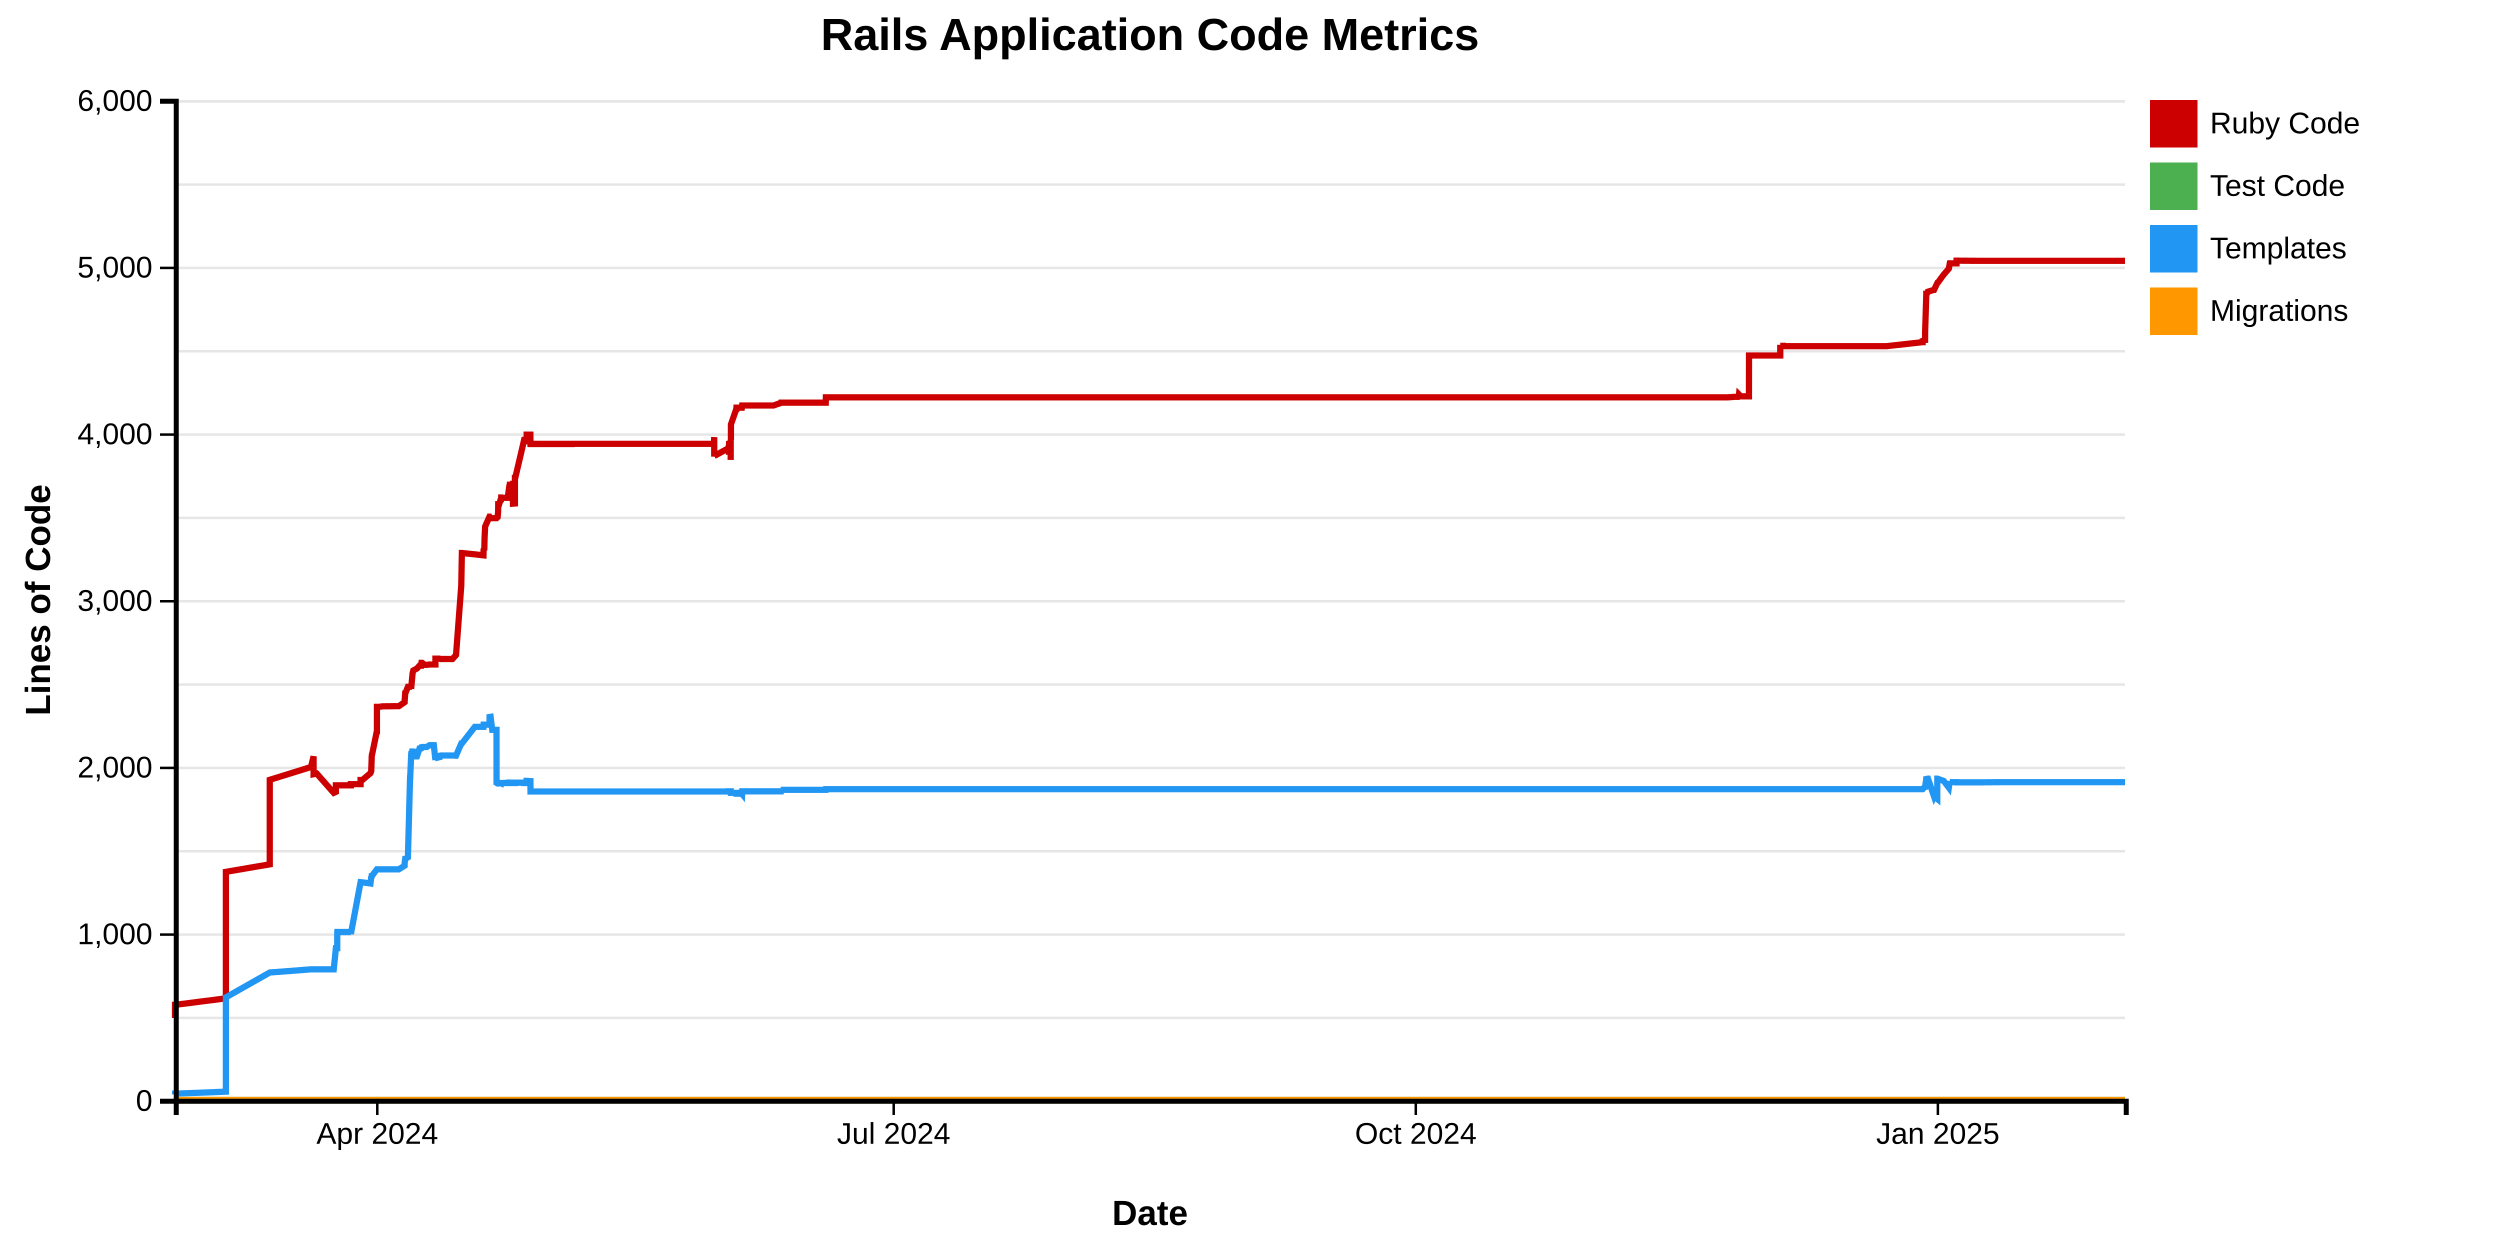
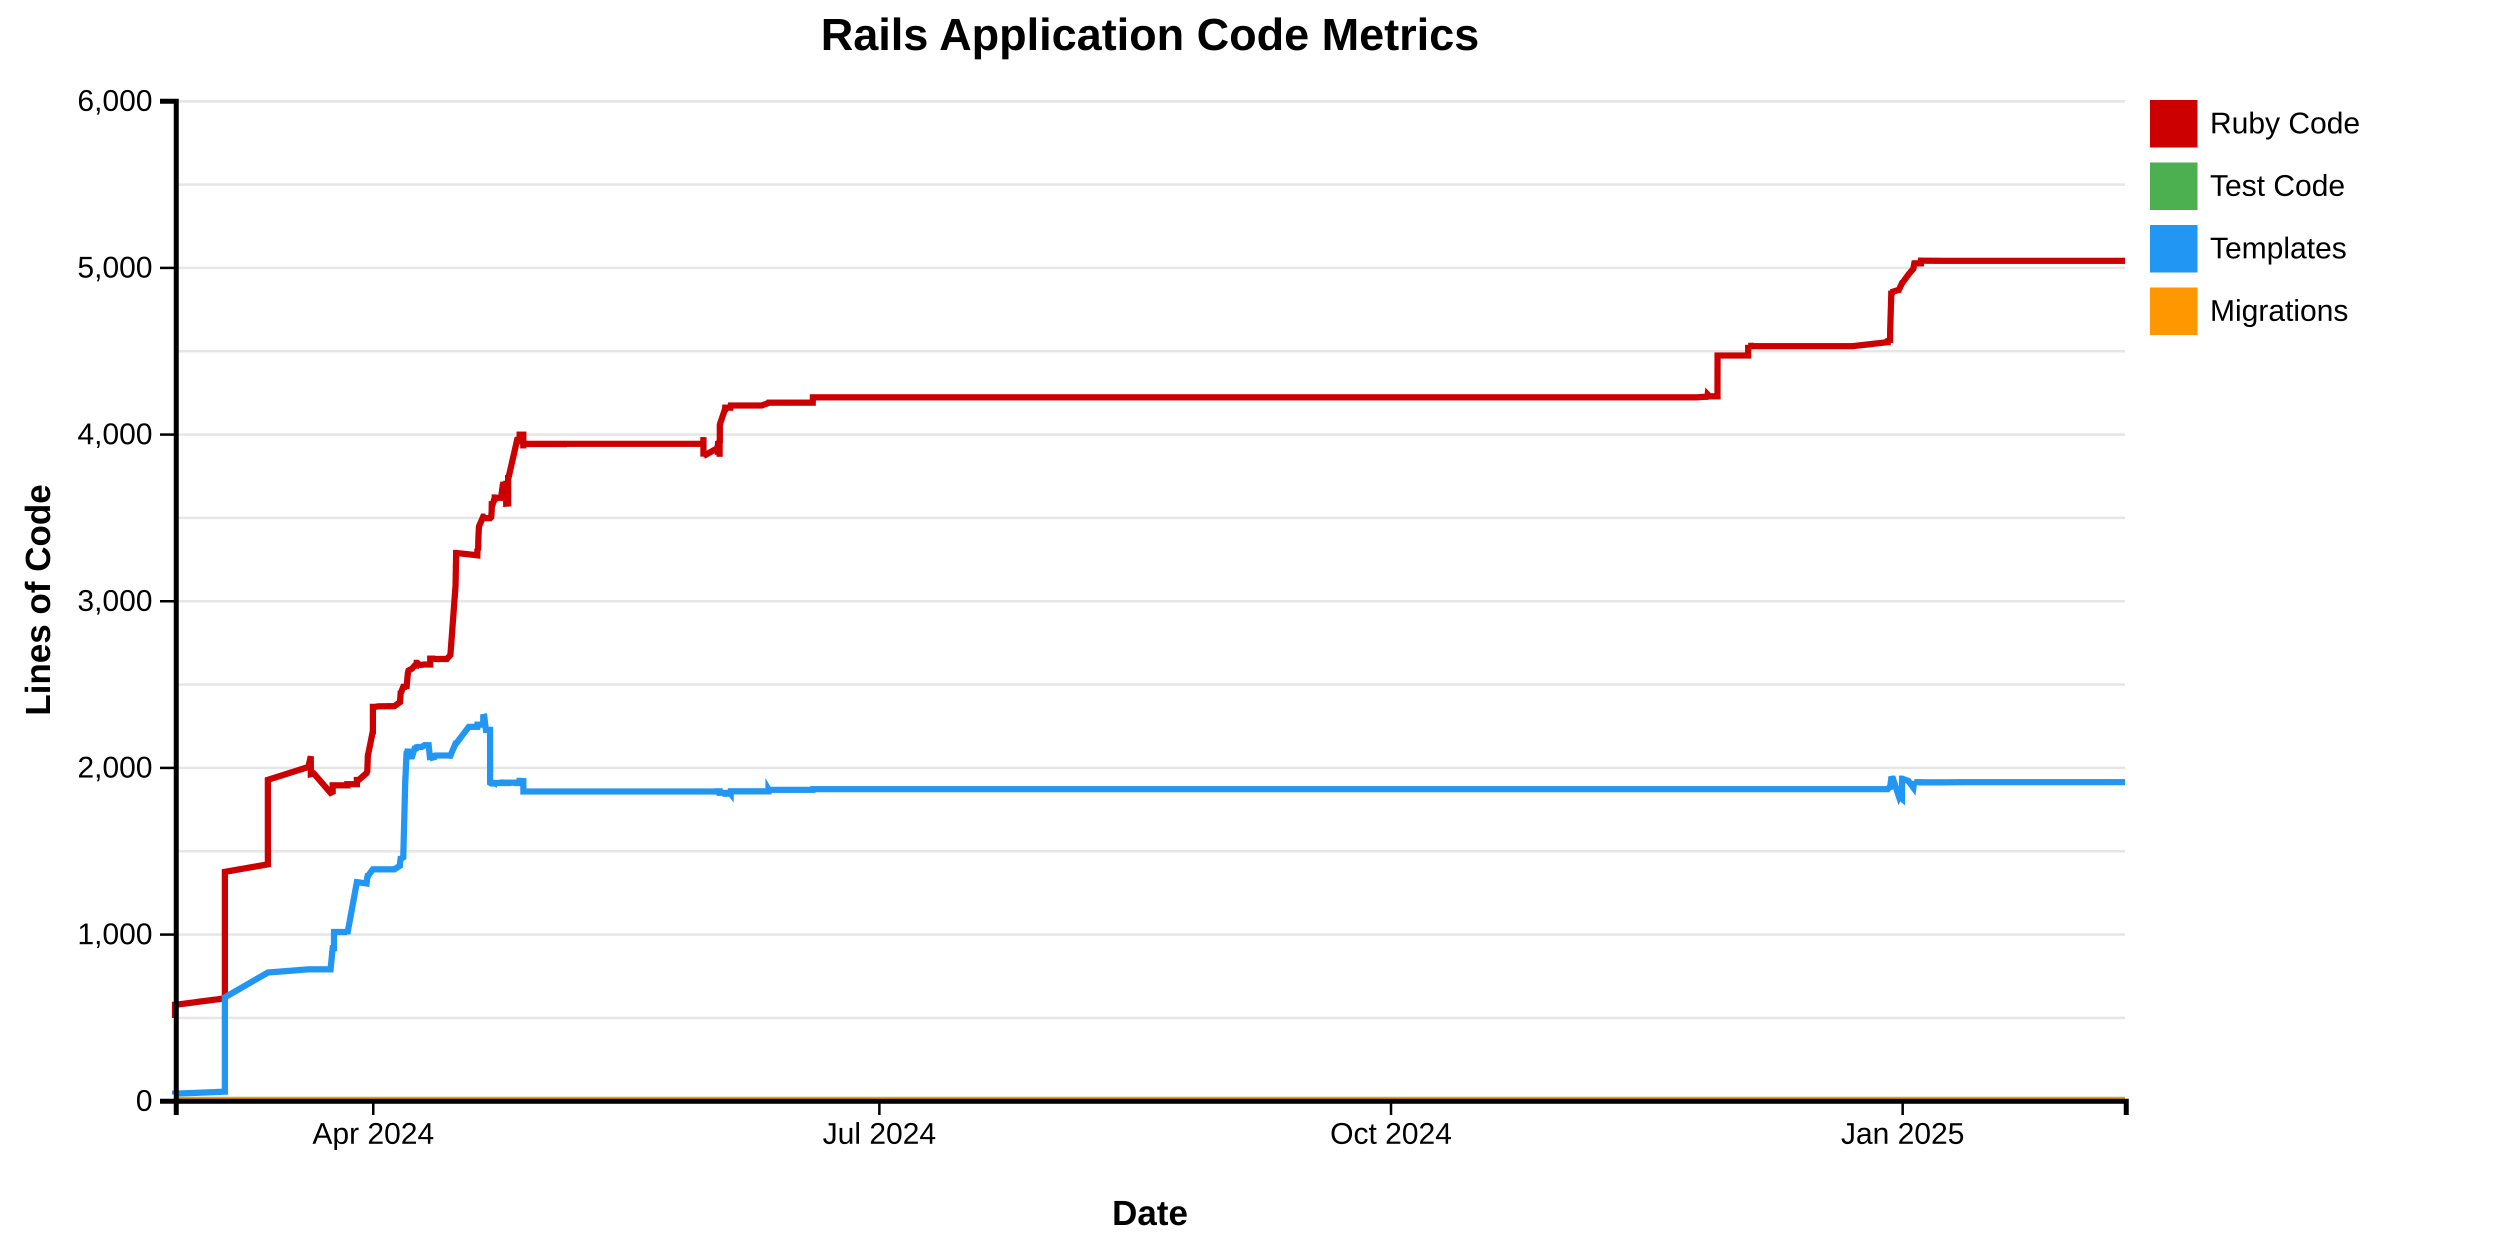
<svg xmlns="http://www.w3.org/2000/svg" width="1000" height="500">
  <rect width="100%" height="100%" fill="white" />
  <g transform="translate(70,40)">
    <g class="grid" opacity="0.1" fill="none" font-size="10" font-family="sans-serif" text-anchor="end">
      <path class="domain" stroke="currentColor" d="M780,400.5H0.5V0.5H780" />
      <g class="tick" opacity="1" transform="translate(0,400.5)">
        <line stroke="currentColor" x2="780" />
        <text fill="currentColor" x="-3" dy="0.32em" />
      </g>
      <g class="tick" opacity="1" transform="translate(0,367.1667)">
        <line stroke="currentColor" x2="780" />
        <text fill="currentColor" x="-3" dy="0.32em" />
      </g>
      <g class="tick" opacity="1" transform="translate(0,333.8333)">
        <line stroke="currentColor" x2="780" />
        <text fill="currentColor" x="-3" dy="0.32em" />
      </g>
      <g class="tick" opacity="1" transform="translate(0,300.5)">
        <line stroke="currentColor" x2="780" />
        <text fill="currentColor" x="-3" dy="0.32em" />
      </g>
      <g class="tick" opacity="1" transform="translate(0,267.1667)">
        <line stroke="currentColor" x2="780" />
        <text fill="currentColor" x="-3" dy="0.32em" />
      </g>
      <g class="tick" opacity="1" transform="translate(0,233.8333)">
        <line stroke="currentColor" x2="780" />
        <text fill="currentColor" x="-3" dy="0.32em" />
      </g>
      <g class="tick" opacity="1" transform="translate(0,200.5)">
        <line stroke="currentColor" x2="780" />
        <text fill="currentColor" x="-3" dy="0.32em" />
      </g>
      <g class="tick" opacity="1" transform="translate(0,167.1667)">
        <line stroke="currentColor" x2="780" />
        <text fill="currentColor" x="-3" dy="0.32em" />
      </g>
      <g class="tick" opacity="1" transform="translate(0,133.8333)">
        <line stroke="currentColor" x2="780" />
        <text fill="currentColor" x="-3" dy="0.32em" />
      </g>
      <g class="tick" opacity="1" transform="translate(0,100.5)">
        <line stroke="currentColor" x2="780" />
        <text fill="currentColor" x="-3" dy="0.32em" />
      </g>
      <g class="tick" opacity="1" transform="translate(0,67.16667)">
        <line stroke="currentColor" x2="780" />
        <text fill="currentColor" x="-3" dy="0.32em" />
      </g>
      <g class="tick" opacity="1" transform="translate(0,33.83333)">
        <line stroke="currentColor" x2="780" />
        <text fill="currentColor" x="-3" dy="0.32em" />
      </g>
      <g class="tick" opacity="1" transform="translate(0,0.5)">
        <line stroke="currentColor" x2="780" />
        <text fill="currentColor" x="-3" dy="0.32em" />
      </g>
    </g>
-     <path fill="none" stroke="#CC0000" stroke-width="2.5" d="M0,367.2L0.017,361.933L0.024,361.933L0.025,361.933L20.354,359.333L20.355,308.733L37.902,305.733L37.902,305.467L37.903,295.333L37.903,294.133L37.905,271.933L54.411,266.8L55.435,262.533L55.435,269.667L56.662,269.4L63.495,277.133L64.353,276.733L64.355,274.133L64.895,274.133L64.909,274.133L64.922,274.133L70.347,274.133L70.347,273.667L74.229,273.667L74.23,272L74.957,272L78.183,269.267L78.484,268.467L78.659,263.867L78.686,262.533L78.695,262.467L78.699,262.467L80.745,252.467L80.757,252.467L80.758,252.467L80.76,252.467L80.766,252.467L80.779,242.733L80.78,242.733L81.211,242.733L81.593,242.733L81.624,242.733L83.016,242.533L88.292,242.467L88.295,242.467L88.297,242.467L88.302,242.467L88.384,242.467L89.52,242.467L89.533,242.467L91.842,240.867L91.842,240.867L91.845,240.733L92.071,237.467L92.081,237.467L93.168,234.733L93.177,234.733L94.012,234.733L94.05,234.733L94.06,234.733L94.458,234.4L94.462,234.4L94.524,234.4L94.531,234.4L94.54,234.4L94.555,234.4L94.596,233.933L95.054,229.2L95.314,228.2L96.784,227.4L97.797,226.267L98.449,226.267L98.602,225.133L98.868,225.133L99.817,225.933L100.685,225.933L100.695,225.933L101.841,225.8L103.52,225.8L104.173,225.8L104.173,223.467L104.18,223.467L105.774,223.467L105.776,223.467L106.308,223.6L109.671,223.6L109.678,223.6L109.684,223.6L109.71,223.6L110.988,223.6L112.413,222L114.506,194.267L114.749,181.2L114.75,181.2L119.923,181.733L123.395,182.133L123.452,179.4L123.713,180.133L123.83,175.2L124.057,170.6L125.795,166.667L125.799,166.667L125.835,166.667L126.236,167.267L126.892,167.267L126.907,167.267L126.909,167.267L128.259,167.267L128.293,167.267L128.604,167.267L128.623,167.267L129.055,166.867L129.247,164.6L129.29,161.667L129.309,161.667L129.318,162.667L129.332,162.667L129.34,162.667L130.291,159.733L130.44,159.733L130.453,159.733L130.504,159.467L130.508,159.067L130.508,159L130.72,159L130.723,159L131.585,159.133L132.925,159.133L132.972,159.133L133.039,159.133L133.04,159.133L133.043,159.133L133.063,159.133L133.858,153.667L133.939,154L133.955,154L133.973,153.867L133.995,152.667L134.006,153.533L134.012,153.533L134.013,153.533L134.013,153.533L134.057,153.533L134.059,153.533L134.876,153.533L135.053,153.533L135.058,153.533L135.185,161.467L135.971,161.4L135.971,151.2L136.029,151.2L136.029,151.467L136.029,151.467L139.661,135.933L139.661,135.933L139.662,135.933L139.662,135.933L139.666,135.933L140.47,135.933L140.667,136.467L140.667,136.467L140.668,136.467L140.668,135.933L140.669,133.867L140.669,133.867L140.671,133.867L142.155,133.867L142.156,134.4L142.156,138.133L142.156,138.133L142.157,138.133L142.165,136.067L142.173,135.867L142.207,137.6L144.14,137.6L159.883,137.6L142.475,137.533L215.634,137.533L215.654,135.333L215.688,134.867L215.689,142.667L215.696,142.4L221.532,139.2L221.534,138.6L221.535,138.6L221.536,138.533L221.537,137.8L221.537,138.467L221.537,138.4L221.546,138.267L221.559,140.667L221.61,140.667L221.612,139.533L221.612,138.933L221.613,138.533L221.636,137.6L221.638,137.6L222.041,137L222.042,138.733L222.277,136.467L222.278,142.733L222.278,142.733L222.278,142.733L222.279,142.733L222.279,141.333L222.279,139.933L222.279,136.333L222.37,135.867L222.37,135.867L222.37,136L222.37,136L222.37,136L222.371,135.933L222.371,135.933L222.371,134.667L222.371,131.333L222.372,129.8L224.514,123.6L224.518,123.6L224.55,123.6L224.58,123.067L226.739,123.067L226.849,122.2L226.896,122.2L239.377,122.2L242.244,121.2L242.245,121.133L242.282,121.067L244.163,121.067L244.168,121.067L254.01,121.067L255.19,121.067L255.195,121.067L255.197,121.067L255.211,121.067L255.219,121.067L255.227,121.067L255.228,121.067L255.229,121.067L255.231,121.067L255.234,121.067L255.234,121.067L255.238,121.067L255.239,121.067L255.267,121.067L255.269,121.067L260.301,121.067L260.353,118.933L263.311,118.933L263.348,118.933L265.131,118.933L265.135,118.933L265.147,118.933L271.207,118.933L281.438,118.933L287.189,118.933L297.323,118.933L298.449,118.933L298.45,118.933L298.45,118.933L298.452,118.933L298.452,118.933L303.001,118.933L318.812,118.933L334.687,118.933L350.709,118.933L366.471,118.933L377.891,118.933L382.489,118.933L398.223,118.933L414.104,118.933L419.098,118.933L419.099,118.933L419.117,118.933L430.059,118.933L430.314,118.933L446.04,118.933L446.22,118.933L461.834,118.933L477.686,118.933L493.655,118.933L509.491,118.933L525.48,118.933L525.667,118.933L541.28,118.933L557.316,118.933L573.047,118.933L589.174,118.933L605.226,118.933L621.124,118.933L623.922,118.733L623.95,118.733L625.099,118.733L625.117,118.733L625.137,118.733L625.166,118.733L625.524,118.2L625.563,118.2L625.604,117.8L626.33,118.533L627.378,118.533L627.387,118.533L629.579,118.533L629.607,102.2L637,102.2L642.101,102.2L642.102,97.933L642.107,98.333L643.213,98.333L643.214,98.333L643.225,98.467L643.602,98.467L645.499,98.467L646.137,98.467L646.147,98.467L652.864,98.467L668.667,98.467L684.621,98.467L699.051,96.867L699.058,96.867L699.069,96.333L699.968,95.933L700.027,95.933L700.035,95.933L700.051,92.667L700.511,77.933L700.512,76.4L700.512,76.267L700.516,77.867L701.154,76.867L701.199,76.667L703.595,75.933L703.624,75.933L704.903,73.267L704.928,73.267L704.95,73.267L704.972,73.267L707.516,69.8L709.535,67.467L709.906,65.4L709.919,65.4L709.954,65.333L712.609,65.333L712.627,64.267L720.917,64.333L721.321,64.333L722.613,64.333L729.958,64.333L732.294,64.333L740.874,64.333L740.874,64.333L740.877,64.333L740.877,64.333L748.004,64.333L748.005,64.333L748.005,64.333L748.005,64.333L748.006,64.333L748.008,64.333L748.009,64.333L748.606,64.333L748.607,64.333L761.428,64.333L764.229,64.333L764.23,64.333L777.32,64.333L780,64.333" />
-     <path fill="none" stroke="#4CAF50" stroke-width="2.5" d="M0,400L0.017,400L0.024,400L0.025,400L20.354,400L20.355,400L37.902,400L37.902,400L37.903,400L37.903,400L37.905,400L54.411,400L55.435,400L55.435,400L56.662,400L63.495,400L64.353,400L64.355,400L64.895,400L64.909,400L64.922,400L70.347,400L70.347,400L74.229,400L74.23,400L74.957,400L78.183,400L78.484,400L78.659,400L78.686,400L78.695,400L78.699,400L80.745,400L80.757,400L80.758,400L80.76,400L80.766,400L80.779,400L80.78,400L81.211,400L81.593,400L81.624,400L83.016,400L88.292,400L88.295,400L88.297,400L88.302,400L88.384,400L89.52,400L89.533,400L91.842,400L91.842,400L91.845,400L92.071,400L92.081,400L93.168,400L93.177,400L94.012,400L94.05,400L94.06,400L94.458,400L94.462,400L94.524,400L94.531,400L94.54,400L94.555,400L94.596,400L95.054,400L95.314,400L96.784,400L97.797,400L98.449,400L98.602,400L98.868,400L99.817,400L100.685,400L100.695,400L101.841,400L103.52,400L104.173,400L104.173,400L104.18,400L105.774,400L105.776,400L106.308,400L109.671,400L109.678,400L109.684,400L109.71,400L110.988,400L112.413,400L114.506,400L114.749,400L114.75,400L119.923,400L123.395,400L123.452,400L123.713,400L123.83,400L124.057,400L125.795,400L125.799,400L125.835,400L126.236,400L126.892,400L126.907,400L126.909,400L128.259,400L128.293,400L128.604,400L128.623,400L129.055,400L129.247,400L129.29,400L129.309,400L129.318,400L129.332,400L129.34,400L130.291,400L130.44,400L130.453,400L130.504,400L130.508,400L130.508,400L130.72,400L130.723,400L131.585,400L132.925,400L132.972,400L133.039,400L133.04,400L133.043,400L133.063,400L133.858,400L133.939,400L133.955,400L133.973,400L133.995,400L134.006,400L134.012,400L134.013,400L134.013,400L134.057,400L134.059,400L134.876,400L135.053,400L135.058,400L135.185,400L135.971,400L135.971,400L136.029,400L136.029,400L136.029,400L139.661,400L139.661,400L139.662,400L139.662,400L139.666,400L140.47,400L140.667,400L140.667,400L140.668,400L140.668,400L140.669,400L140.669,400L140.671,400L142.155,400L142.156,400L142.156,400L142.156,400L142.157,400L142.165,400L142.173,400L142.207,400L144.14,400L159.883,400L142.475,400L215.634,400L215.654,400L215.688,400L215.689,400L215.696,400L221.532,400L221.534,400L221.535,400L221.536,400L221.537,400L221.537,400L221.537,400L221.546,400L221.559,400L221.61,400L221.612,400L221.612,400L221.613,400L221.636,400L221.638,400L222.041,400L222.042,400L222.277,400L222.278,400L222.278,400L222.278,400L222.279,400L222.279,400L222.279,400L222.279,400L222.37,400L222.37,400L222.37,400L222.37,400L222.37,400L222.371,400L222.371,400L222.371,400L222.371,400L222.372,400L224.514,400L224.518,400L224.55,400L224.58,400L226.739,400L226.849,400L226.896,400L239.377,400L242.244,400L242.245,400L242.282,400L244.163,400L244.168,400L254.01,400L255.19,400L255.195,400L255.197,400L255.211,400L255.219,400L255.227,400L255.228,400L255.229,400L255.231,400L255.234,400L255.234,400L255.238,400L255.239,400L255.267,400L255.269,400L260.301,400L260.353,400L263.311,400L263.348,400L265.131,400L265.135,400L265.147,400L271.207,400L281.438,400L287.189,400L297.323,400L298.449,400L298.45,400L298.45,400L298.452,400L298.452,400L303.001,400L318.812,400L334.687,400L350.709,400L366.471,400L377.891,400L382.489,400L398.223,400L414.104,400L419.098,400L419.099,400L419.117,400L430.059,400L430.314,400L446.04,400L446.22,400L461.834,400L477.686,400L493.655,400L509.491,400L525.48,400L525.667,400L541.28,400L557.316,400L573.047,400L589.174,400L605.226,400L621.124,400L623.922,400L623.95,400L625.099,400L625.117,400L625.137,400L625.166,400L625.524,400L625.563,400L625.604,400L626.33,400L627.378,400L627.387,400L629.579,400L629.607,400L637,400L642.101,400L642.102,400L642.107,400L643.213,400L643.214,400L643.225,400L643.602,400L645.499,400L646.137,400L646.147,400L652.864,400L668.667,400L684.621,400L699.051,400L699.058,400L699.069,400L699.968,400L700.027,400L700.035,400L700.051,400L700.511,400L700.512,400L700.512,400L700.516,400L701.154,400L701.199,400L703.595,400L703.624,400L704.903,400L704.928,400L704.95,400L704.972,400L707.516,400L709.535,400L709.906,400L709.919,400L709.954,400L712.609,400L712.627,400L720.917,400L721.321,400L722.613,400L729.958,400L732.294,400L740.874,400L740.874,400L740.877,400L740.877,400L748.004,400L748.005,400L748.005,400L748.005,400L748.006,400L748.008,400L748.009,400L748.606,400L748.607,400L761.428,400L764.229,400L764.23,400L777.32,400L780,400" />
-     <path fill="none" stroke="#2196F3" stroke-width="2.5" d="M0,397.8L0.017,397.467L0.024,397.467L0.025,397.467L20.354,396.667L20.355,358.933L37.902,349L37.902,349L37.903,349L37.903,349L37.905,349L54.411,347.733L55.435,347.733L55.435,347.733L56.662,347.733L63.495,347.733L64.353,339.267L64.355,339.267L64.895,339.267L64.909,333L64.922,332.8L70.347,332.8L70.347,333.6L74.229,312.867L74.23,312.867L74.957,312.933L78.183,313.4L78.484,310.933L78.659,310.733L78.686,310.467L78.695,310.467L78.699,310.467L80.745,307.733L80.757,307.733L80.758,307.733L80.76,307.733L80.766,307.733L80.779,307.733L80.78,307.733L81.211,307.733L81.593,307.733L81.624,307.733L83.016,307.733L88.292,307.733L88.295,307.733L88.297,307.733L88.302,307.733L88.384,307.733L89.52,307.733L89.533,307.733L91.842,306.267L91.842,306.267L91.845,305.333L92.071,303.6L92.081,303.6L93.168,302.933L93.177,302.533L94.012,271.4L94.05,271.4L94.06,271.4L94.458,262.267L94.462,262.267L94.524,261.533L94.531,261.533L94.54,261.533L94.555,261.533L94.596,262.333L95.054,259.533L95.314,262.533L96.784,262.533L97.797,259.4L98.449,259.333L98.602,258.867L98.868,258.8L99.817,258.8L100.685,258.8L100.695,258.8L101.841,258.067L103.52,258.067L104.173,264L104.173,263.267L104.18,263.267L105.774,262.867L105.776,262.333L106.308,262.2L109.671,262.2L109.678,262.2L109.684,262.2L109.71,262.2L110.988,262.2L112.413,262.267L114.506,257.4L114.749,257.4L114.75,257.4L119.923,250.733L123.395,250.733L123.452,249.867L123.713,249.867L123.83,249.867L124.057,249.867L125.795,249.867L125.799,249.867L125.835,246.8L126.236,246.733L126.892,251.933L126.907,251.933L126.909,251.933L128.259,251.933L128.293,251.933L128.604,251.933L128.623,273.133L129.055,273.4L129.247,273.4L129.29,273.4L129.309,273.4L129.318,273.4L129.332,273.4L129.34,273.4L130.291,273.267L130.44,273.333L130.453,273.267L130.504,273.2L130.508,273.2L130.508,273.2L130.72,273.2L130.723,273.2L131.585,273.2L132.925,273.067L132.972,273.2L133.039,273.2L133.04,273.2L133.043,273.2L133.063,273.2L133.858,273.067L133.939,273.067L133.955,273.067L133.973,273.067L133.995,273.067L134.006,273.067L134.012,273.067L134.013,273.067L134.013,273.067L134.057,273.2L134.059,273.2L134.876,273.2L135.053,273.2L135.058,273.2L135.185,273.2L135.971,273.2L135.971,273.2L136.029,273.2L136.029,273.2L136.029,273.067L139.661,273.067L139.661,273.067L139.662,273.2L139.662,273.2L139.666,273.2L140.47,273.2L140.667,273.2L140.667,273.2L140.668,273.2L140.668,272.333L140.669,272.333L140.669,272.333L140.671,272.333L142.155,272.467L142.156,272.467L142.156,272.467L142.156,273.267L142.157,273.267L142.165,273.267L142.173,273.267L142.207,276.6L144.14,276.6L159.883,276.6L142.475,276.6L215.634,276.6L215.654,276.6L215.688,276.6L215.689,276.6L215.696,276.6L221.532,276.6L221.534,276.533L221.535,276.533L221.536,276.533L221.537,276.533L221.537,276.533L221.537,276.533L221.546,276.533L221.559,276.533L221.61,276.533L221.612,276.533L221.612,276.533L221.613,276.533L221.636,276.533L221.638,276.533L222.041,276.533L222.042,276.533L222.277,276.533L222.278,276.533L222.278,276.533L222.278,276.533L222.279,276.867L222.279,276.867L222.279,276.867L222.279,276.867L222.37,277.067L222.37,277.067L222.37,277.067L222.37,277.133L222.37,277.133L222.371,277.133L222.371,277.133L222.371,277.133L222.371,277.133L222.372,277.133L224.514,277.133L224.518,277.133L224.55,277.467L224.58,277.467L226.739,277.467L226.849,277.6L226.896,276.533L239.377,276.533L242.244,276.533L242.245,275.867L242.282,275.933L244.163,275.933L244.168,275.933L254.01,275.933L255.19,275.933L255.195,275.933L255.197,275.933L255.211,275.933L255.219,275.933L255.227,275.933L255.228,275.933L255.229,275.933L255.231,275.933L255.234,275.933L255.234,275.933L255.238,275.933L255.239,275.933L255.267,275.933L255.269,275.933L260.301,275.933L260.353,275.667L263.311,275.667L263.348,275.667L265.131,275.667L265.135,275.667L265.147,275.667L271.207,275.667L281.438,275.667L287.189,275.667L297.323,275.667L298.449,275.667L298.45,275.667L298.45,275.667L298.452,275.667L298.452,275.667L303.001,275.667L318.812,275.667L334.687,275.667L350.709,275.667L366.471,275.667L377.891,275.667L382.489,275.667L398.223,275.667L414.104,275.667L419.098,275.667L419.099,275.667L419.117,275.667L430.059,275.667L430.314,275.667L446.04,275.667L446.22,275.667L461.834,275.667L477.686,275.667L493.655,275.667L509.491,275.667L525.48,275.667L525.667,275.667L541.28,275.667L557.316,275.667L573.047,275.667L589.174,275.667L605.226,275.667L621.124,275.667L623.922,275.667L623.95,275.667L625.099,275.667L625.117,275.667L625.137,275.667L625.166,275.667L625.524,275.667L625.563,275.667L625.604,275.667L626.33,275.667L627.378,275.667L627.387,275.667L629.579,275.667L629.607,275.667L637,275.667L642.101,275.667L642.102,275.667L642.107,275.667L643.213,275.667L643.214,275.667L643.225,275.667L643.602,275.667L645.499,275.667L646.137,275.667L646.147,275.667L652.864,275.667L668.667,275.667L684.621,275.667L699.051,275.667L699.058,275.667L699.069,275.667L699.968,274.667L700.027,274.667L700.035,274.667L700.051,274.667L700.511,271.6L700.512,273L700.512,273L700.516,271.6L701.154,271.467L701.199,271.467L703.595,278.533L703.624,278.467L704.903,279.533L704.928,271.467L704.95,271.467L704.972,271.467L707.516,272.4L709.535,275.067L709.906,272.467L709.919,272.867L709.954,272.867L712.609,272.867L712.627,272.933L720.917,272.933L721.321,272.933L722.613,272.933L729.958,272.867L732.294,272.867L740.874,272.867L740.874,272.867L740.877,272.867L740.877,272.867L748.004,272.867L748.005,272.867L748.005,272.867L748.005,272.867L748.006,272.867L748.008,272.867L748.009,272.867L748.606,272.867L748.607,272.867L761.428,272.867L764.229,272.867L764.23,272.867L777.32,272.867L780,272.867" />
-     <path fill="none" stroke="#FF9800" stroke-width="2.5" d="M0,400L0.017,400L0.024,400L0.025,400L20.354,400L20.355,400L37.902,400L37.902,400L37.903,400L37.903,400L37.905,400L54.411,400L55.435,400L55.435,400L56.662,400L63.495,400L64.353,400L64.355,400L64.895,400L64.909,400L64.922,400L70.347,400L70.347,400L74.229,400L74.23,400L74.957,400L78.183,400L78.484,400L78.659,400L78.686,400L78.695,400L78.699,400L80.745,400L80.757,400L80.758,400L80.76,400L80.766,400L80.779,400L80.78,400L81.211,400L81.593,400L81.624,400L83.016,400L88.292,400L88.295,400L88.297,400L88.302,400L88.384,400L89.52,400L89.533,400L91.842,400L91.842,400L91.845,400L92.071,400L92.081,400L93.168,400L93.177,400L94.012,400L94.05,400L94.06,400L94.458,400L94.462,400L94.524,400L94.531,400L94.54,400L94.555,400L94.596,400L95.054,400L95.314,400L96.784,400L97.797,400L98.449,400L98.602,400L98.868,400L99.817,400L100.685,400L100.695,400L101.841,400L103.52,400L104.173,400L104.173,400L104.18,400L105.774,400L105.776,400L106.308,400L109.671,400L109.678,400L109.684,400L109.71,400L110.988,400L112.413,400L114.506,400L114.749,400L114.75,400L119.923,400L123.395,400L123.452,400L123.713,400L123.83,400L124.057,400L125.795,400L125.799,400L125.835,400L126.236,400L126.892,400L126.907,400L126.909,400L128.259,400L128.293,400L128.604,400L128.623,400L129.055,400L129.247,400L129.29,400L129.309,400L129.318,400L129.332,400L129.34,400L130.291,400L130.44,400L130.453,400L130.504,400L130.508,400L130.508,400L130.72,400L130.723,400L131.585,400L132.925,400L132.972,400L133.039,400L133.04,400L133.043,400L133.063,400L133.858,400L133.939,400L133.955,400L133.973,400L133.995,400L134.006,400L134.012,400L134.013,400L134.013,400L134.057,400L134.059,400L134.876,400L135.053,400L135.058,400L135.185,400L135.971,400L135.971,400L136.029,400L136.029,400L136.029,400L139.661,400L139.661,400L139.662,400L139.662,400L139.666,400L140.47,400L140.667,400L140.667,400L140.668,400L140.668,400L140.669,400L140.669,400L140.671,400L142.155,400L142.156,400L142.156,400L142.156,400L142.157,400L142.165,400L142.173,400L142.207,400L144.14,400L159.883,400L142.475,400L215.634,400L215.654,400L215.688,400L215.689,400L215.696,400L221.532,400L221.534,400L221.535,400L221.536,400L221.537,400L221.537,400L221.537,400L221.546,400L221.559,400L221.61,400L221.612,400L221.612,400L221.613,400L221.636,400L221.638,400L222.041,400L222.042,400L222.277,400L222.278,400L222.278,400L222.278,400L222.279,400L222.279,400L222.279,400L222.279,400L222.37,400L222.37,400L222.37,400L222.37,400L222.37,400L222.371,400L222.371,400L222.371,400L222.371,400L222.372,400L224.514,400L224.518,400L224.55,400L224.58,400L226.739,400L226.849,400L226.896,400L239.377,400L242.244,400L242.245,400L242.282,400L244.163,400L244.168,400L254.01,400L255.19,400L255.195,400L255.197,400L255.211,400L255.219,400L255.227,400L255.228,400L255.229,400L255.231,400L255.234,400L255.234,400L255.238,400L255.239,400L255.267,400L255.269,400L260.301,400L260.353,400L263.311,400L263.348,400L265.131,400L265.135,400L265.147,400L271.207,400L281.438,400L287.189,400L297.323,400L298.449,400L298.45,400L298.45,400L298.452,400L298.452,400L303.001,400L318.812,400L334.687,400L350.709,400L366.471,400L377.891,400L382.489,400L398.223,400L414.104,400L419.098,400L419.099,400L419.117,400L430.059,400L430.314,400L446.04,400L446.22,400L461.834,400L477.686,400L493.655,400L509.491,400L525.48,400L525.667,400L541.28,400L557.316,400L573.047,400L589.174,400L605.226,400L621.124,400L623.922,400L623.95,400L625.099,400L625.117,400L625.137,400L625.166,400L625.524,400L625.563,400L625.604,400L626.33,400L627.378,400L627.387,400L629.579,400L629.607,400L637,400L642.101,400L642.102,400L642.107,400L643.213,400L643.214,400L643.225,400L643.602,400L645.499,400L646.137,400L646.147,400L652.864,400L668.667,400L684.621,400L699.051,400L699.058,400L699.069,400L699.968,400L700.027,400L700.035,400L700.051,400L700.511,400L700.512,400L700.512,400L700.516,400L701.154,400L701.199,400L703.595,400L703.624,400L704.903,400L704.928,400L704.95,400L704.972,400L707.516,400L709.535,400L709.906,400L709.919,400L709.954,400L712.609,400L712.627,400L720.917,400L721.321,400L722.613,400L729.958,400L732.294,400L740.874,400L740.874,400L740.877,400L740.877,400L748.004,400L748.005,400L748.005,400L748.005,400L748.006,400L748.008,400L748.009,400L748.606,400L748.607,400L761.428,400L764.229,400L764.23,400L777.32,400L780,400" />
+     <path fill="none" stroke="#CC0000" stroke-width="2.5" d="M0,367.2L0.017,361.933L0.023,361.933L0.024,361.933L19.947,359.333L19.949,308.733L37.144,305.733L37.145,305.467L37.145,295.333L37.146,294.133L37.147,271.933L53.324,266.8L54.326,262.533L54.327,269.667L55.53,269.4L62.226,277.133L63.067,276.733L63.068,274.133L63.597,274.133L63.611,274.133L63.624,274.133L68.941,274.133L68.941,273.667L72.745,273.667L72.746,272L73.458,272L76.62,269.267L76.915,268.467L77.086,263.867L77.113,262.533L77.122,262.467L77.126,262.467L79.131,252.467L79.142,252.467L79.143,252.467L79.145,252.467L79.151,252.467L79.164,242.733L79.165,242.733L79.588,242.733L79.961,242.733L79.993,242.733L81.356,242.533L86.527,242.467L86.53,242.467L86.532,242.467L86.537,242.467L86.617,242.467L87.731,242.467L87.743,242.467L90.006,240.867L90.006,240.867L90.008,240.733L90.23,237.467L90.24,237.467L91.305,234.733L91.315,234.733L92.133,234.733L92.17,234.733L92.179,234.733L92.57,234.4L92.573,234.4L92.635,234.4L92.642,234.4L92.65,234.4L92.665,234.4L92.705,233.933L93.154,229.2L93.408,228.2L94.849,227.4L95.842,226.267L96.481,226.267L96.631,225.133L96.891,225.133L97.821,225.933L98.672,225.933L98.682,225.933L99.805,225.8L101.451,225.8L102.09,225.8L102.091,223.467L102.097,223.467L103.659,223.467L103.661,223.467L104.183,223.6L107.479,223.6L107.485,223.6L107.491,223.6L107.517,223.6L108.769,223.6L110.165,222L112.217,194.267L112.455,181.2L112.456,181.2L117.525,181.733L120.928,182.133L120.984,179.4L121.239,180.133L121.354,175.2L121.577,170.6L123.281,166.667L123.284,166.667L123.32,166.667L123.712,167.267L124.355,167.267L124.37,167.267L124.372,167.267L125.695,167.267L125.728,167.267L126.033,167.267L126.051,167.267L126.475,166.867L126.663,164.6L126.705,161.667L126.724,161.667L126.733,162.667L126.746,162.667L126.755,162.667L127.687,159.733L127.832,159.733L127.845,159.733L127.895,159.467L127.898,159.067L127.899,159L128.107,159L128.109,159L128.955,159.133L130.267,159.133L130.313,159.133L130.38,159.133L130.381,159.133L130.383,159.133L130.403,159.133L131.182,153.667L131.261,154L131.277,154L131.294,153.867L131.316,152.667L131.327,153.533L131.333,153.533L131.334,153.533L131.334,153.533L131.377,153.533L131.379,153.533L132.179,153.533L132.353,153.533L132.358,153.533L132.482,161.467L133.253,161.4L133.253,151.2L133.309,151.2L133.31,151.467L133.31,151.467L136.869,135.933L136.869,135.933L136.87,135.933L136.87,135.933L136.874,135.933L137.662,135.933L137.855,136.467L137.855,136.467L137.856,136.467L137.856,135.933L137.857,133.867L137.857,133.867L137.859,133.867L139.313,133.867L139.314,134.4L139.314,138.133L139.314,138.133L139.315,138.133L139.323,136.067L139.331,135.867L139.364,137.6L141.258,137.6L156.687,137.6L139.627,137.533L211.323,137.533L211.343,135.333L211.376,134.867L211.377,142.667L211.384,142.4L217.103,139.2L217.106,138.6L217.106,138.6L217.107,138.533L217.108,137.8L217.108,138.467L217.108,138.4L217.117,138.267L217.13,140.667L217.18,140.667L217.182,139.533L217.182,138.933L217.182,138.533L217.205,137.6L217.207,137.6L217.602,137L217.603,138.733L217.833,136.467L217.834,142.733L217.834,142.733L217.834,142.733L217.835,142.733L217.835,141.333L217.835,139.933L217.836,136.333L217.924,135.867L217.924,135.867L217.924,136L217.925,136L217.925,136L217.925,135.933L217.925,135.933L217.925,134.667L217.926,131.333L217.926,129.8L220.025,123.6L220.029,123.6L220.061,123.6L220.09,123.067L222.206,123.067L222.314,122.2L222.36,122.2L234.591,122.2L237.401,121.2L237.402,121.133L237.439,121.067L239.281,121.067L239.287,121.067L248.932,121.067L250.088,121.067L250.093,121.067L250.095,121.067L250.109,121.067L250.116,121.067L250.124,121.067L250.125,121.067L250.126,121.067L250.128,121.067L250.131,121.067L250.131,121.067L250.136,121.067L250.136,121.067L250.164,121.067L250.166,121.067L255.097,121.067L255.148,118.933L258.047,118.933L258.083,118.933L259.83,118.933L259.834,118.933L259.846,118.933L265.785,118.933L275.812,118.933L281.448,118.933L291.379,118.933L292.483,118.933L292.483,118.933L292.483,118.933L292.485,118.933L292.485,118.933L296.943,118.933L312.438,118.933L327.997,118.933L343.698,118.933L359.144,118.933L370.336,118.933L374.842,118.933L390.261,118.933L405.825,118.933L410.719,118.933L410.721,118.933L410.739,118.933L421.462,118.933L421.711,118.933L437.123,118.933L437.299,118.933L452.601,118.933L468.136,118.933L483.786,118.933L499.305,118.933L514.975,118.933L515.158,118.933L530.459,118.933L546.174,118.933L561.591,118.933L577.395,118.933L593.126,118.933L608.707,118.933L611.449,118.733L611.476,118.733L612.602,118.733L612.62,118.733L612.639,118.733L612.668,118.733L613.018,118.2L613.057,118.2L613.097,117.8L613.808,118.533L614.835,118.533L614.844,118.533L616.992,118.533L617.02,102.2L624.265,102.2L629.264,102.2L629.265,97.933L629.27,98.333L630.354,98.333L630.355,98.333L630.366,98.467L630.735,98.467L632.594,98.467L633.22,98.467L633.23,98.467L639.812,98.467L655.299,98.467L670.935,98.467L685.075,96.867L685.082,96.867L685.093,96.333L685.975,95.933L686.032,95.933L686.04,95.933L686.056,92.667L686.507,77.933L686.507,76.4L686.508,76.267L686.512,77.867L687.137,76.867L687.181,76.667L689.529,75.933L689.557,75.933L690.811,73.267L690.835,73.267L690.856,73.267L690.879,73.267L693.372,69.8L695.35,67.467L695.714,65.4L695.727,65.4L695.761,65.333L698.363,65.333L698.38,64.267L706.505,64.333L706.901,64.333L708.167,64.333L715.365,64.333L717.654,64.333L726.062,64.333L726.062,64.333L726.065,64.333L726.066,64.333L733.05,64.333L733.051,64.333L733.051,64.333L733.051,64.333L733.052,64.333L733.054,64.333L733.055,64.333L733.64,64.333L733.641,64.333L746.206,64.333L748.951,64.333L748.952,64.333L761.78,64.333L764.406,64.333L764.408,64.333L777.352,64.333L780,64.333" />
+     <path fill="none" stroke="#4CAF50" stroke-width="2.5" d="M0,400L0.017,400L0.023,400L0.024,400L19.947,400L19.949,400L37.144,400L37.145,400L37.145,400L37.146,400L37.147,400L53.324,400L54.326,400L54.327,400L55.53,400L62.226,400L63.067,400L63.068,400L63.597,400L63.611,400L63.624,400L68.941,400L68.941,400L72.745,400L72.746,400L73.458,400L76.62,400L76.915,400L77.086,400L77.113,400L77.122,400L77.126,400L79.131,400L79.142,400L79.143,400L79.145,400L79.151,400L79.164,400L79.165,400L79.588,400L79.961,400L79.993,400L81.356,400L86.527,400L86.53,400L86.532,400L86.537,400L86.617,400L87.731,400L87.743,400L90.006,400L90.006,400L90.008,400L90.23,400L90.24,400L91.305,400L91.315,400L92.133,400L92.17,400L92.179,400L92.57,400L92.573,400L92.635,400L92.642,400L92.65,400L92.665,400L92.705,400L93.154,400L93.408,400L94.849,400L95.842,400L96.481,400L96.631,400L96.891,400L97.821,400L98.672,400L98.682,400L99.805,400L101.451,400L102.09,400L102.091,400L102.097,400L103.659,400L103.661,400L104.183,400L107.479,400L107.485,400L107.491,400L107.517,400L108.769,400L110.165,400L112.217,400L112.455,400L112.456,400L117.525,400L120.928,400L120.984,400L121.239,400L121.354,400L121.577,400L123.281,400L123.284,400L123.32,400L123.712,400L124.355,400L124.37,400L124.372,400L125.695,400L125.728,400L126.033,400L126.051,400L126.475,400L126.663,400L126.705,400L126.724,400L126.733,400L126.746,400L126.755,400L127.687,400L127.832,400L127.845,400L127.895,400L127.898,400L127.899,400L128.107,400L128.109,400L128.955,400L130.267,400L130.313,400L130.38,400L130.381,400L130.383,400L130.403,400L131.182,400L131.261,400L131.277,400L131.294,400L131.316,400L131.327,400L131.333,400L131.334,400L131.334,400L131.377,400L131.379,400L132.179,400L132.353,400L132.358,400L132.482,400L133.253,400L133.253,400L133.309,400L133.31,400L133.31,400L136.869,400L136.869,400L136.87,400L136.87,400L136.874,400L137.662,400L137.855,400L137.855,400L137.856,400L137.856,400L137.857,400L137.857,400L137.859,400L139.313,400L139.314,400L139.314,400L139.314,400L139.315,400L139.323,400L139.331,400L139.364,400L141.258,400L156.687,400L139.627,400L211.323,400L211.343,400L211.376,400L211.377,400L211.384,400L217.103,400L217.106,400L217.106,400L217.107,400L217.108,400L217.108,400L217.108,400L217.117,400L217.13,400L217.18,400L217.182,400L217.182,400L217.182,400L217.205,400L217.207,400L217.602,400L217.603,400L217.833,400L217.834,400L217.834,400L217.834,400L217.835,400L217.835,400L217.835,400L217.836,400L217.924,400L217.924,400L217.924,400L217.925,400L217.925,400L217.925,400L217.925,400L217.925,400L217.926,400L217.926,400L220.025,400L220.029,400L220.061,400L220.09,400L222.206,400L222.314,400L222.36,400L234.591,400L237.401,400L237.402,400L237.439,400L239.281,400L239.287,400L248.932,400L250.088,400L250.093,400L250.095,400L250.109,400L250.116,400L250.124,400L250.125,400L250.126,400L250.128,400L250.131,400L250.131,400L250.136,400L250.136,400L250.164,400L250.166,400L255.097,400L255.148,400L258.047,400L258.083,400L259.83,400L259.834,400L259.846,400L265.785,400L275.812,400L281.448,400L291.379,400L292.483,400L292.483,400L292.483,400L292.485,400L292.485,400L296.943,400L312.438,400L327.997,400L343.698,400L359.144,400L370.336,400L374.842,400L390.261,400L405.825,400L410.719,400L410.721,400L410.739,400L421.462,400L421.711,400L437.123,400L437.299,400L452.601,400L468.136,400L483.786,400L499.305,400L514.975,400L515.158,400L530.459,400L546.174,400L561.591,400L577.395,400L593.126,400L608.707,400L611.449,400L611.476,400L612.602,400L612.62,400L612.639,400L612.668,400L613.018,400L613.057,400L613.097,400L613.808,400L614.835,400L614.844,400L616.992,400L617.02,400L624.265,400L629.264,400L629.265,400L629.27,400L630.354,400L630.355,400L630.366,400L630.735,400L632.594,400L633.22,400L633.23,400L639.812,400L655.299,400L670.935,400L685.075,400L685.082,400L685.093,400L685.975,400L686.032,400L686.04,400L686.056,400L686.507,400L686.507,400L686.508,400L686.512,400L687.137,400L687.181,400L689.529,400L689.557,400L690.811,400L690.835,400L690.856,400L690.879,400L693.372,400L695.35,400L695.714,400L695.727,400L695.761,400L698.363,400L698.38,400L706.505,400L706.901,400L708.167,400L715.365,400L717.654,400L726.062,400L726.062,400L726.065,400L726.066,400L733.05,400L733.051,400L733.051,400L733.051,400L733.052,400L733.054,400L733.055,400L733.64,400L733.641,400L746.206,400L748.951,400L748.952,400L761.78,400L764.406,400L764.408,400L777.352,400L780,400" />
+     <path fill="none" stroke="#2196F3" stroke-width="2.5" d="M0,397.8L0.017,397.467L0.023,397.467L0.024,397.467L19.947,396.667L19.949,358.933L37.144,349L37.145,349L37.145,349L37.146,349L37.147,349L53.324,347.733L54.326,347.733L54.327,347.733L55.53,347.733L62.226,347.733L63.067,339.267L63.068,339.267L63.597,339.267L63.611,333L63.624,332.8L68.941,332.8L68.941,333.6L72.745,312.867L72.746,312.867L73.458,312.933L76.62,313.4L76.915,310.933L77.086,310.733L77.113,310.467L77.122,310.467L77.126,310.467L79.131,307.733L79.142,307.733L79.143,307.733L79.145,307.733L79.151,307.733L79.164,307.733L79.165,307.733L79.588,307.733L79.961,307.733L79.993,307.733L81.356,307.733L86.527,307.733L86.53,307.733L86.532,307.733L86.537,307.733L86.617,307.733L87.731,307.733L87.743,307.733L90.006,306.267L90.006,306.267L90.008,305.333L90.23,303.6L90.24,303.6L91.305,302.933L91.315,302.533L92.133,271.4L92.17,271.4L92.179,271.4L92.57,262.267L92.573,262.267L92.635,261.533L92.642,261.533L92.65,261.533L92.665,261.533L92.705,262.333L93.154,259.533L93.408,262.533L94.849,262.533L95.842,259.4L96.481,259.333L96.631,258.867L96.891,258.8L97.821,258.8L98.672,258.8L98.682,258.8L99.805,258.067L101.451,258.067L102.09,264L102.091,263.267L102.097,263.267L103.659,262.867L103.661,262.333L104.183,262.2L107.479,262.2L107.485,262.2L107.491,262.2L107.517,262.2L108.769,262.2L110.165,262.267L112.217,257.4L112.455,257.4L112.456,257.4L117.525,250.733L120.928,250.733L120.984,249.867L121.239,249.867L121.354,249.867L121.577,249.867L123.281,249.867L123.284,249.867L123.32,246.8L123.712,246.733L124.355,251.933L124.37,251.933L124.372,251.933L125.695,251.933L125.728,251.933L126.033,251.933L126.051,273.133L126.475,273.4L126.663,273.4L126.705,273.4L126.724,273.4L126.733,273.4L126.746,273.4L126.755,273.4L127.687,273.267L127.832,273.333L127.845,273.267L127.895,273.2L127.898,273.2L127.899,273.2L128.107,273.2L128.109,273.2L128.955,273.2L130.267,273.067L130.313,273.2L130.38,273.2L130.381,273.2L130.383,273.2L130.403,273.2L131.182,273.067L131.261,273.067L131.277,273.067L131.294,273.067L131.316,273.067L131.327,273.067L131.333,273.067L131.334,273.067L131.334,273.067L131.377,273.2L131.379,273.2L132.179,273.2L132.353,273.2L132.358,273.2L132.482,273.2L133.253,273.2L133.253,273.2L133.309,273.2L133.31,273.2L133.31,273.067L136.869,273.067L136.869,273.067L136.87,273.2L136.87,273.2L136.874,273.2L137.662,273.2L137.855,273.2L137.855,273.2L137.856,273.2L137.856,272.333L137.857,272.333L137.857,272.333L137.859,272.333L139.313,272.467L139.314,272.467L139.314,272.467L139.314,273.267L139.315,273.267L139.323,273.267L139.331,273.267L139.364,276.6L141.258,276.6L156.687,276.6L139.627,276.6L211.323,276.6L211.343,276.6L211.376,276.6L211.377,276.6L211.384,276.6L217.103,276.6L217.106,276.533L217.106,276.533L217.107,276.533L217.108,276.533L217.108,276.533L217.108,276.533L217.117,276.533L217.13,276.533L217.18,276.533L217.182,276.533L217.182,276.533L217.182,276.533L217.205,276.533L217.207,276.533L217.602,276.533L217.603,276.533L217.833,276.533L217.834,276.533L217.834,276.533L217.834,276.533L217.835,276.867L217.835,276.867L217.835,276.867L217.836,276.867L217.924,277.067L217.924,277.067L217.924,277.067L217.925,277.133L217.925,277.133L217.925,277.133L217.925,277.133L217.925,277.133L217.926,277.133L217.926,277.133L220.025,277.133L220.029,277.133L220.061,277.467L220.09,277.467L222.206,277.467L222.314,277.6L222.36,276.533L234.591,276.533L237.401,276.533L237.402,275.867L237.439,275.933L239.281,275.933L239.287,275.933L248.932,275.933L250.088,275.933L250.093,275.933L250.095,275.933L250.109,275.933L250.116,275.933L250.124,275.933L250.125,275.933L250.126,275.933L250.128,275.933L250.131,275.933L250.131,275.933L250.136,275.933L250.136,275.933L250.164,275.933L250.166,275.933L255.097,275.933L255.148,275.667L258.047,275.667L258.083,275.667L259.83,275.667L259.834,275.667L259.846,275.667L265.785,275.667L275.812,275.667L281.448,275.667L291.379,275.667L292.483,275.667L292.483,275.667L292.483,275.667L292.485,275.667L292.485,275.667L296.943,275.667L312.438,275.667L327.997,275.667L343.698,275.667L359.144,275.667L370.336,275.667L374.842,275.667L390.261,275.667L405.825,275.667L410.719,275.667L410.721,275.667L410.739,275.667L421.462,275.667L421.711,275.667L437.123,275.667L437.299,275.667L452.601,275.667L468.136,275.667L483.786,275.667L499.305,275.667L514.975,275.667L515.158,275.667L530.459,275.667L546.174,275.667L561.591,275.667L577.395,275.667L593.126,275.667L608.707,275.667L611.449,275.667L611.476,275.667L612.602,275.667L612.62,275.667L612.639,275.667L612.668,275.667L613.018,275.667L613.057,275.667L613.097,275.667L613.808,275.667L614.835,275.667L614.844,275.667L616.992,275.667L617.02,275.667L624.265,275.667L629.264,275.667L629.265,275.667L629.27,275.667L630.354,275.667L630.355,275.667L630.366,275.667L630.735,275.667L632.594,275.667L633.22,275.667L633.23,275.667L639.812,275.667L655.299,275.667L670.935,275.667L685.075,275.667L685.082,275.667L685.093,275.667L685.975,274.667L686.032,274.667L686.04,274.667L686.056,274.667L686.507,271.6L686.507,273L686.508,273L686.512,271.6L687.137,271.467L687.181,271.467L689.529,278.533L689.557,278.467L690.811,279.533L690.835,271.467L690.856,271.467L690.879,271.467L693.372,272.4L695.35,275.067L695.714,272.467L695.727,272.867L695.761,272.867L698.363,272.867L698.38,272.933L706.505,272.933L706.901,272.933L708.167,272.933L715.365,272.867L717.654,272.867L726.062,272.867L726.062,272.867L726.065,272.867L726.066,272.867L733.05,272.867L733.051,272.867L733.051,272.867L733.051,272.867L733.052,272.867L733.054,272.867L733.055,272.867L733.64,272.867L733.641,272.867L746.206,272.867L748.951,272.867L748.952,272.867L761.78,272.867L764.406,272.867L764.408,272.867L777.352,272.867L780,272.867" />
+     <path fill="none" stroke="#FF9800" stroke-width="2.5" d="M0,400L0.017,400L0.023,400L0.024,400L19.947,400L19.949,400L37.144,400L37.145,400L37.145,400L37.146,400L37.147,400L53.324,400L54.326,400L54.327,400L55.53,400L62.226,400L63.067,400L63.068,400L63.597,400L63.611,400L63.624,400L68.941,400L68.941,400L72.745,400L72.746,400L73.458,400L76.62,400L76.915,400L77.086,400L77.113,400L77.122,400L77.126,400L79.131,400L79.142,400L79.143,400L79.145,400L79.151,400L79.164,400L79.165,400L79.588,400L79.961,400L79.993,400L81.356,400L86.527,400L86.53,400L86.532,400L86.537,400L86.617,400L87.731,400L87.743,400L90.006,400L90.006,400L90.008,400L90.23,400L90.24,400L91.305,400L91.315,400L92.133,400L92.17,400L92.179,400L92.57,400L92.573,400L92.635,400L92.642,400L92.65,400L92.665,400L92.705,400L93.154,400L93.408,400L94.849,400L95.842,400L96.481,400L96.631,400L96.891,400L97.821,400L98.672,400L98.682,400L99.805,400L101.451,400L102.09,400L102.091,400L102.097,400L103.659,400L103.661,400L104.183,400L107.479,400L107.485,400L107.491,400L107.517,400L108.769,400L110.165,400L112.217,400L112.455,400L112.456,400L117.525,400L120.928,400L120.984,400L121.239,400L121.354,400L121.577,400L123.281,400L123.284,400L123.32,400L123.712,400L124.355,400L124.37,400L124.372,400L125.695,400L125.728,400L126.033,400L126.051,400L126.475,400L126.663,400L126.705,400L126.724,400L126.733,400L126.746,400L126.755,400L127.687,400L127.832,400L127.845,400L127.895,400L127.898,400L127.899,400L128.107,400L128.109,400L128.955,400L130.267,400L130.313,400L130.38,400L130.381,400L130.383,400L130.403,400L131.182,400L131.261,400L131.277,400L131.294,400L131.316,400L131.327,400L131.333,400L131.334,400L131.334,400L131.377,400L131.379,400L132.179,400L132.353,400L132.358,400L132.482,400L133.253,400L133.253,400L133.309,400L133.31,400L133.31,400L136.869,400L136.869,400L136.87,400L136.87,400L136.874,400L137.662,400L137.855,400L137.855,400L137.856,400L137.856,400L137.857,400L137.857,400L137.859,400L139.313,400L139.314,400L139.314,400L139.314,400L139.315,400L139.323,400L139.331,400L139.364,400L141.258,400L156.687,400L139.627,400L211.323,400L211.343,400L211.376,400L211.377,400L211.384,400L217.103,400L217.106,400L217.106,400L217.107,400L217.108,400L217.108,400L217.108,400L217.117,400L217.13,400L217.18,400L217.182,400L217.182,400L217.182,400L217.205,400L217.207,400L217.602,400L217.603,400L217.833,400L217.834,400L217.834,400L217.834,400L217.835,400L217.835,400L217.835,400L217.836,400L217.924,400L217.924,400L217.924,400L217.925,400L217.925,400L217.925,400L217.925,400L217.925,400L217.926,400L217.926,400L220.025,400L220.029,400L220.061,400L220.09,400L222.206,400L222.314,400L222.36,400L234.591,400L237.401,400L237.402,400L237.439,400L239.281,400L239.287,400L248.932,400L250.088,400L250.093,400L250.095,400L250.109,400L250.116,400L250.124,400L250.125,400L250.126,400L250.128,400L250.131,400L250.131,400L250.136,400L250.136,400L250.164,400L250.166,400L255.097,400L255.148,400L258.047,400L258.083,400L259.83,400L259.834,400L259.846,400L265.785,400L275.812,400L281.448,400L291.379,400L292.483,400L292.483,400L292.483,400L292.485,400L292.485,400L296.943,400L312.438,400L327.997,400L343.698,400L359.144,400L370.336,400L374.842,400L390.261,400L405.825,400L410.719,400L410.721,400L410.739,400L421.462,400L421.711,400L437.123,400L437.299,400L452.601,400L468.136,400L483.786,400L499.305,400L514.975,400L515.158,400L530.459,400L546.174,400L561.591,400L577.395,400L593.126,400L608.707,400L611.449,400L611.476,400L612.602,400L612.62,400L612.639,400L612.668,400L613.018,400L613.057,400L613.097,400L613.808,400L614.835,400L614.844,400L616.992,400L617.02,400L624.265,400L629.264,400L629.265,400L629.27,400L630.354,400L630.355,400L630.366,400L630.735,400L632.594,400L633.22,400L633.23,400L639.812,400L655.299,400L670.935,400L685.075,400L685.082,400L685.093,400L685.975,400L686.032,400L686.04,400L686.056,400L686.507,400L686.507,400L686.508,400L686.512,400L687.137,400L687.181,400L689.529,400L689.557,400L690.811,400L690.835,400L690.856,400L690.879,400L693.372,400L695.35,400L695.714,400L695.727,400L695.761,400L698.363,400L698.38,400L706.505,400L706.901,400L708.167,400L715.365,400L717.654,400L726.062,400L726.062,400L726.065,400L726.066,400L733.05,400L733.051,400L733.051,400L733.051,400L733.052,400L733.054,400L733.055,400L733.64,400L733.641,400L746.206,400L748.951,400L748.952,400L761.78,400L764.406,400L764.408,400L777.352,400L780,400" />
    <g transform="translate(0,400)" fill="none" font-size="10" font-family="sans-serif" text-anchor="middle" style="font-size: 12px; font-family: Arial, sans-serif;">
      <path class="domain" stroke="currentColor" d="M0.5,6V0.5H780.5V6" stroke-width="2" />
-       <g class="tick" opacity="1" transform="translate(80.91566,0)">
+       <g class="tick" opacity="1" transform="translate(79.30801,0)">
        <line stroke="currentColor" y2="6" />
        <text fill="currentColor" y="9" dy="0.71em">Apr 2024</text>
      </g>
-       <g class="tick" opacity="1" transform="translate(287.4815,0)">
+       <g class="tick" opacity="1" transform="translate(281.7442,0)">
        <line stroke="currentColor" y2="6" />
        <text fill="currentColor" y="9" dy="0.71em">Jul 2024</text>
      </g>
-       <g class="tick" opacity="1" transform="translate(496.3172,0)">
+       <g class="tick" opacity="1" transform="translate(486.405,0)">
        <line stroke="currentColor" y2="6" />
        <text fill="currentColor" y="9" dy="0.71em">Oct 2024</text>
      </g>
-       <g class="tick" opacity="1" transform="translate(705.153,0)">
+       <g class="tick" opacity="1" transform="translate(691.0657,0)">
        <line stroke="currentColor" y2="6" />
        <text fill="currentColor" y="9" dy="0.71em">Jan 2025</text>
      </g>
    </g>
    <g fill="none" font-size="10" font-family="sans-serif" text-anchor="end" style="font-size: 12px; font-family: Arial, sans-serif;">
      <path class="domain" stroke="currentColor" d="M-6,400.5H0.5V0.5H-6" stroke-width="2" />
      <g class="tick" opacity="1" transform="translate(0,400.5)">
        <line stroke="currentColor" x2="-6" />
        <text fill="currentColor" x="-9" dy="0.32em">0</text>
      </g>
      <g class="tick" opacity="1" transform="translate(0,333.8333)">
        <line stroke="currentColor" x2="-6" />
        <text fill="currentColor" x="-9" dy="0.32em">1,000</text>
      </g>
      <g class="tick" opacity="1" transform="translate(0,267.1667)">
        <line stroke="currentColor" x2="-6" />
        <text fill="currentColor" x="-9" dy="0.32em">2,000</text>
      </g>
      <g class="tick" opacity="1" transform="translate(0,200.5)">
        <line stroke="currentColor" x2="-6" />
        <text fill="currentColor" x="-9" dy="0.32em">3,000</text>
      </g>
      <g class="tick" opacity="1" transform="translate(0,133.8333)">
        <line stroke="currentColor" x2="-6" />
        <text fill="currentColor" x="-9" dy="0.32em">4,000</text>
      </g>
      <g class="tick" opacity="1" transform="translate(0,67.16667)">
        <line stroke="currentColor" x2="-6" />
        <text fill="currentColor" x="-9" dy="0.32em">5,000</text>
      </g>
      <g class="tick" opacity="1" transform="translate(0,0.5)">
        <line stroke="currentColor" x2="-6" />
        <text fill="currentColor" x="-9" dy="0.32em">6,000</text>
      </g>
    </g>
    <text transform="rotate(-90)" y="-50" x="-200" text-anchor="middle" style="font-size: 14px; font-family: Arial, sans-serif; font-weight: bold;">Lines of Code</text>
    <text x="390" y="450" text-anchor="middle" style="font-size: 14px; font-family: Arial, sans-serif; font-weight: bold;">Date</text>
    <text x="390" y="-20" text-anchor="middle" style="font-size: 18px; font-family: Arial, sans-serif; font-weight: bold;">Rails Application Code Metrics</text>
    <g font-family="Arial, sans-serif" font-size="12px" text-anchor="start">
      <g transform="translate(790,0)">
        <rect x="0" width="19" height="19" fill="#CC0000" />
        <text x="24" y="9.5" dy="0.32em">Ruby Code</text>
      </g>
      <g transform="translate(790,25)">
        <rect x="0" width="19" height="19" fill="#4CAF50" />
        <text x="24" y="9.5" dy="0.32em">Test Code</text>
      </g>
      <g transform="translate(790,50)">
        <rect x="0" width="19" height="19" fill="#2196F3" />
        <text x="24" y="9.5" dy="0.32em">Templates</text>
      </g>
      <g transform="translate(790,75)">
        <rect x="0" width="19" height="19" fill="#FF9800" />
        <text x="24" y="9.5" dy="0.32em">Migrations</text>
      </g>
    </g>
  </g>
</svg>
